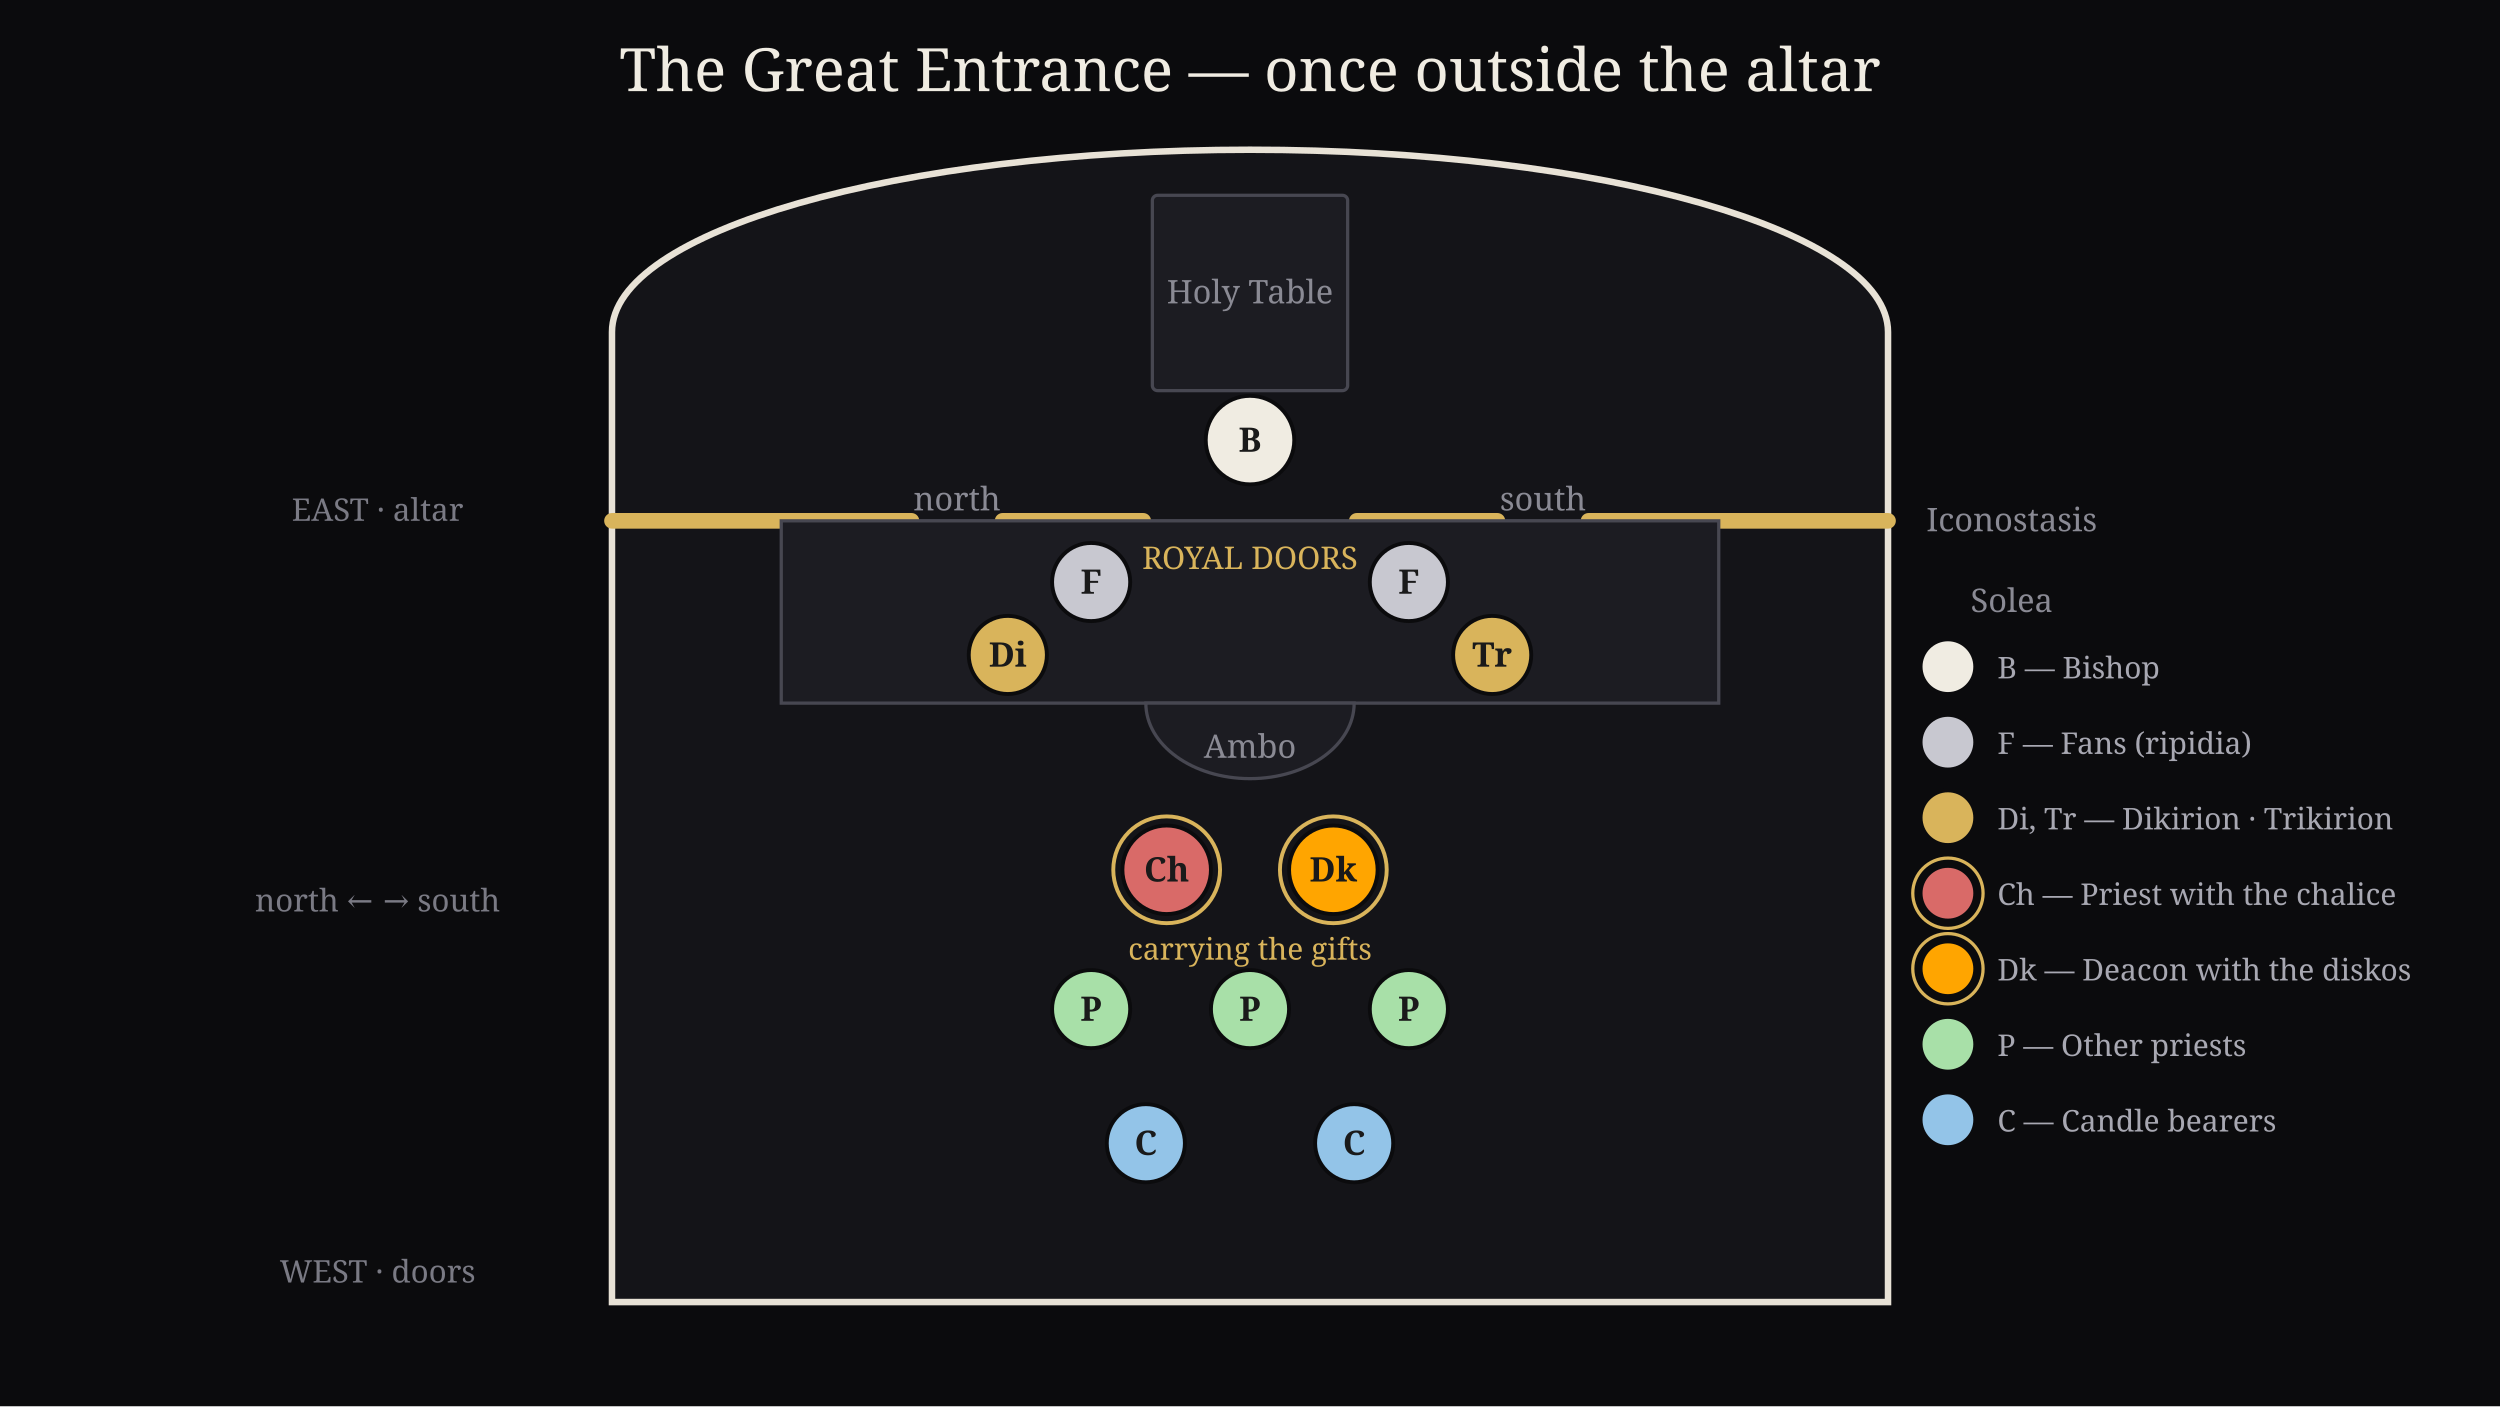
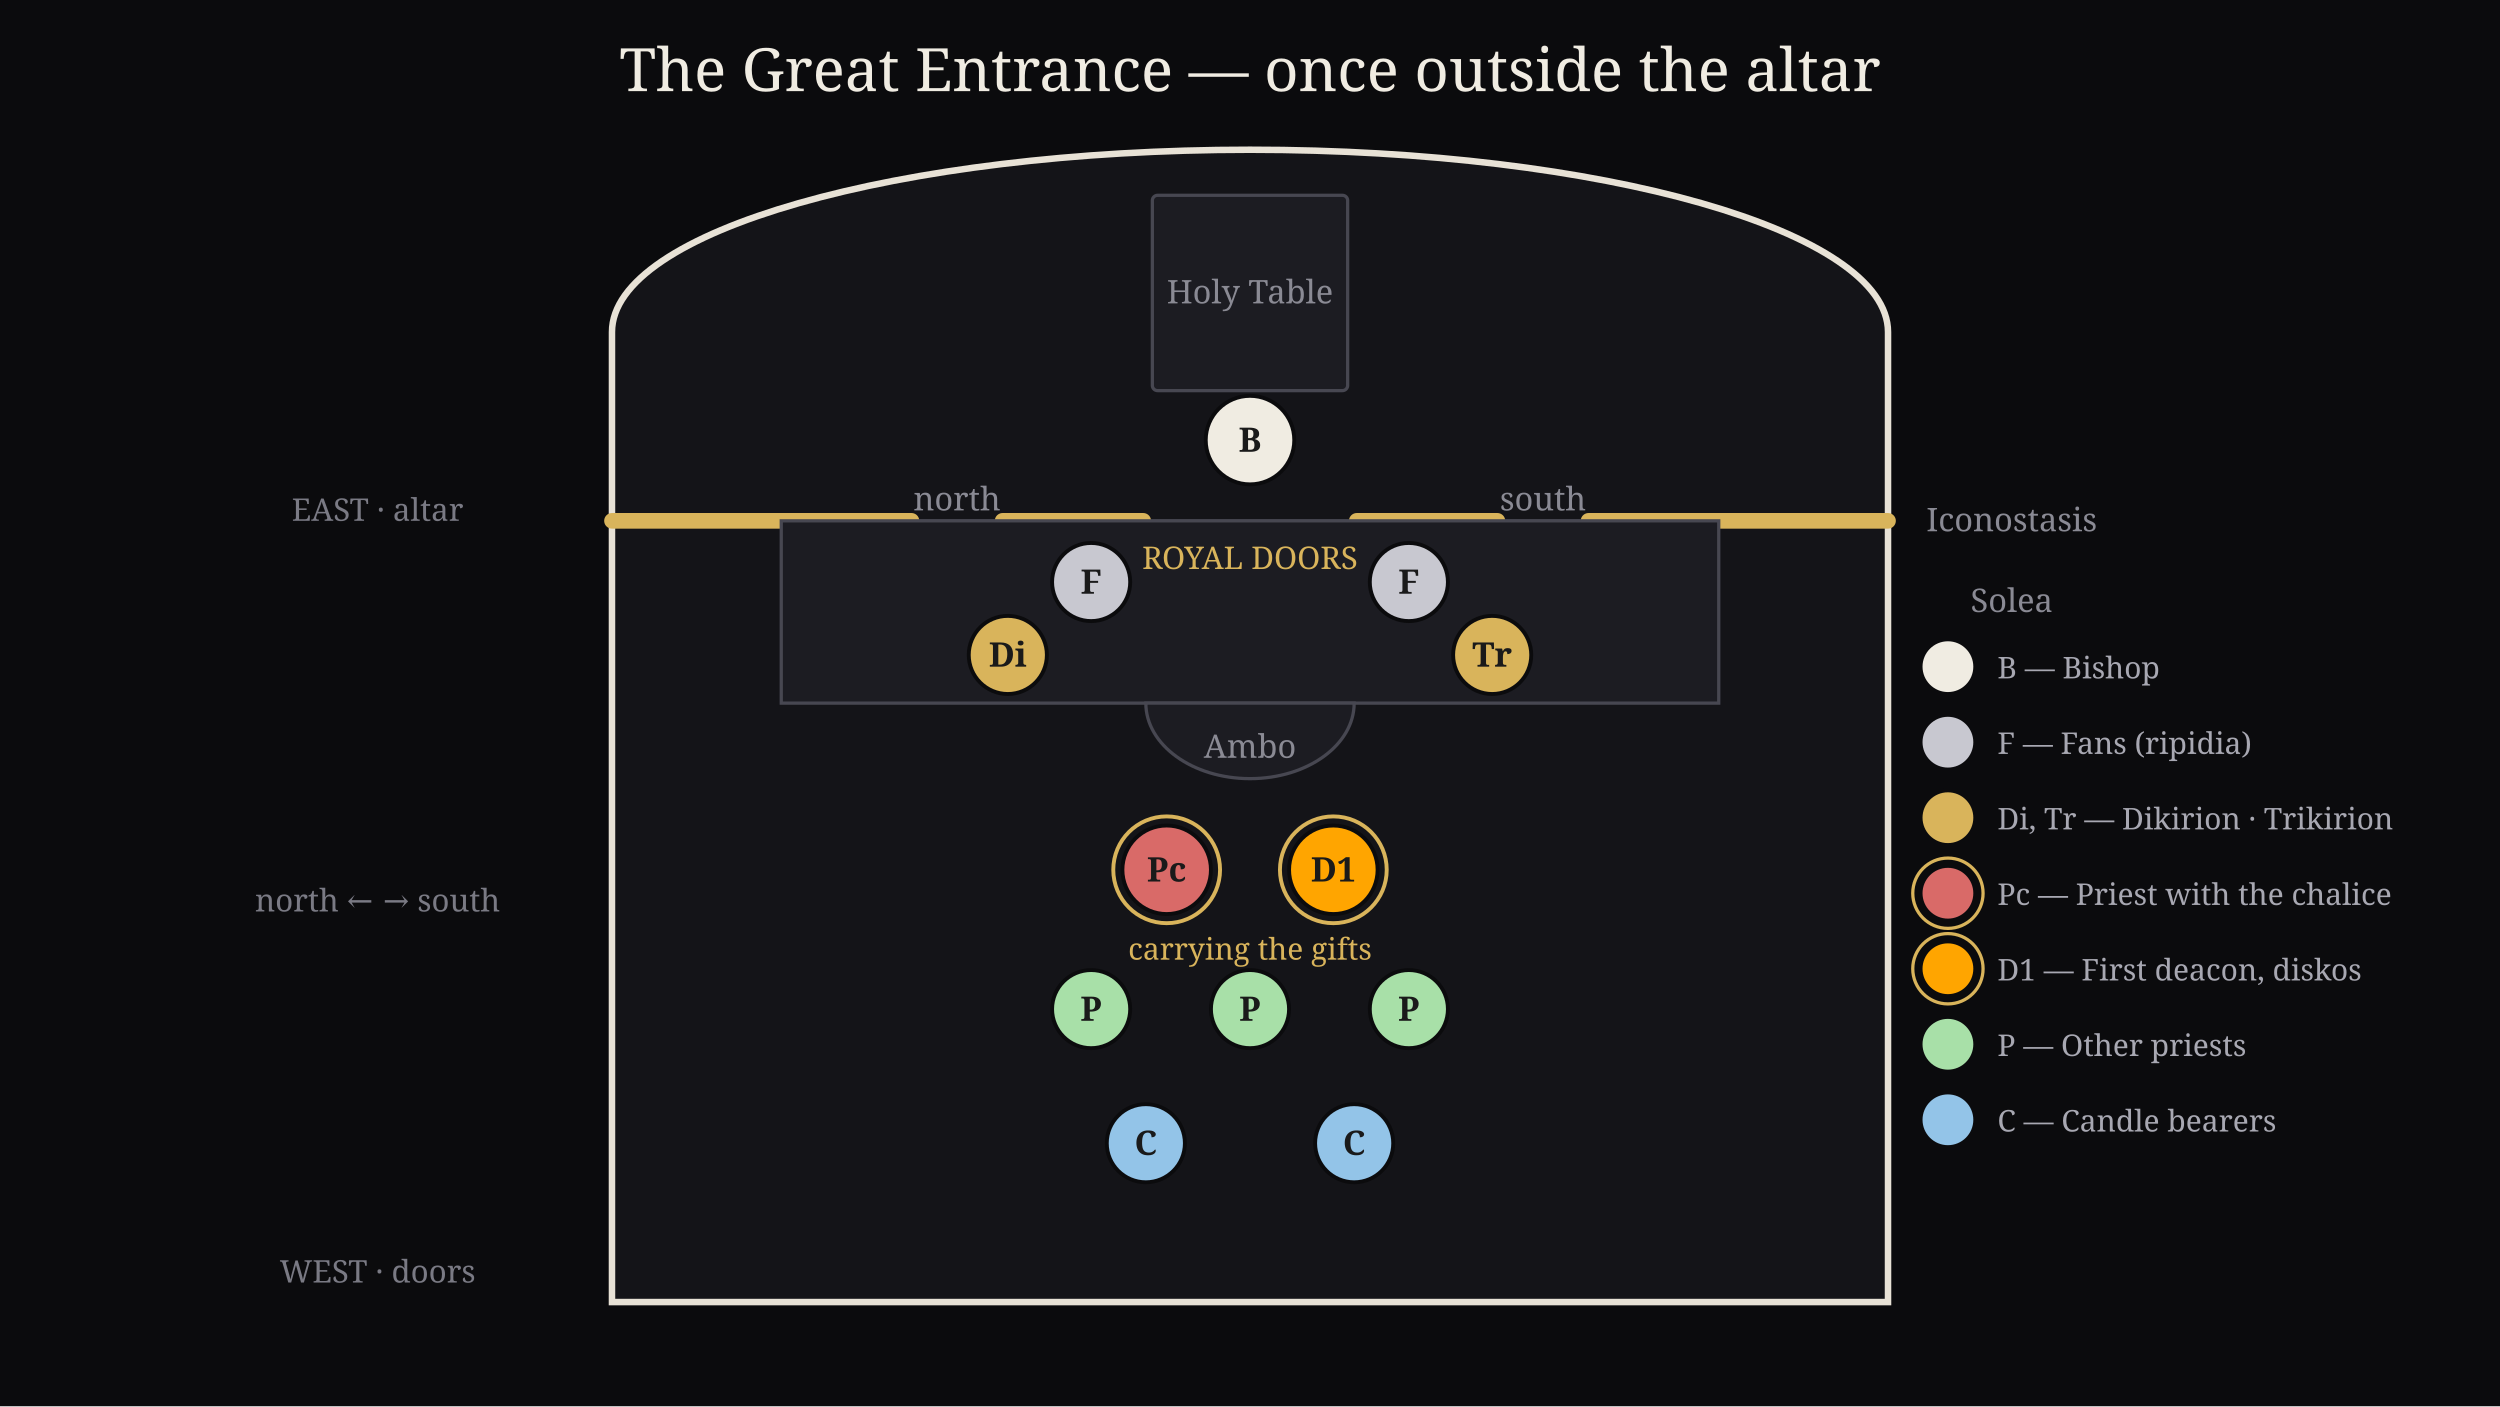
<svg xmlns="http://www.w3.org/2000/svg" width="1920" height="1080" viewBox="0 0 1920 1080">
  <defs>
    <style>
      .bg   { fill:#0b0b0d; }
      .wall { fill:none; stroke:#e8e2d6; stroke-width:5; }
      .icon { fill:none; stroke:#d9b45b; stroke-width:12; stroke-linecap:round; }
      .floor{ fill:#141418; stroke:#33333c; stroke-width:2.5; }
      .rise { fill:#1c1c22; stroke:#474751; stroke-width:2.5; }
      .arch { fill:#8a8a94; font-family:Georgia,serif; font-size:25px; text-anchor:middle; }
      .gold { fill:#d9b45b; font-family:Georgia,serif; font-size:27px; text-anchor:middle; }
      .name { font-family:Georgia,serif; font-size:26px; text-anchor:middle; font-weight:bold; }
      .ttl  { fill:#f0ece2; font-family:Georgia,serif; font-size:46px; text-anchor:middle; }
      .fig  { stroke:#0b0b0d; stroke-width:3; }
      .cmp  { fill:#7a7a84; font-family:Georgia,serif; font-size:24px; text-anchor:middle; }
      .lgd  { fill:#a8a8b2; font-family:Georgia,serif; font-size:23px; text-anchor:start; }
    </style>
  </defs>
  <rect class="bg" width="1920" height="1080" />
  <text class="ttl" x="960" y="70">The Great Entrance — once outside the altar</text>
  <path class="floor" d="M470,400 L470,255 A490,140 0 0 1 1450,255 L1450,400 Z" />
  <rect class="floor" x="470" y="400" width="980" height="600" />
  <path class="wall" d="M470,1000 L470,255 A490,140 0 0 1 1450,255 L1450,1000 Z" />
  <rect class="rise" x="885" y="150" width="150" height="150" rx="4" />
  <text class="arch" x="960" y="233">Holy Table</text>
  <line class="icon" x1="470" y1="400" x2="700" y2="400" />
  <line class="icon" x1="770" y1="400" x2="878" y2="400" />
  <line class="icon" x1="1042" y1="400" x2="1150" y2="400" />
  <line class="icon" x1="1220" y1="400" x2="1450" y2="400" />
  <text class="arch" x="735" y="392">north</text>
  <text class="arch" x="1185" y="392">south</text>
  <text class="arch" x="1545" y="408">Iconostasis</text>
  <circle class="fig" cx="960" cy="338" r="34" fill="#f0ece2" />
  <text class="name" x="960" y="347" fill="#1a1a1a">B</text>
  <rect class="rise" x="600" y="400" width="720" height="140" />
  <text class="arch" x="1545" y="470">Solea</text>
  <path class="rise" d="M880,540 A80,58 0 0 0 1040,540 Z" />
  <text class="arch" x="960" y="582">Ambo</text>
  <text class="gold" x="960" y="437" style="font-size:24px">ROYAL DOORS</text>
  <circle class="fig" cx="838" cy="447" r="30" fill="#c8c8d0" />
  <circle class="fig" cx="1082" cy="447" r="30" fill="#c8c8d0" />
  <text class="name" x="838" y="456" fill="#1a1a1a">F</text>
  <text class="name" x="1082" y="456" fill="#1a1a1a">F</text>
  <circle class="fig" cx="774" cy="503" r="30" fill="#d9b45b" />
  <circle class="fig" cx="1146" cy="503" r="30" fill="#d9b45b" />
  <text class="name" x="774" y="512" fill="#1a1a1a">Di</text>
  <text class="name" x="1146" y="512" fill="#1a1a1a">Tr</text>
  <circle cx="896" cy="668" r="41" fill="none" stroke="#d9b45b" stroke-width="3" />
  <circle cx="1024" cy="668" r="41" fill="none" stroke="#d9b45b" stroke-width="3" />
  <circle class="fig" cx="896" cy="668" r="34" fill="#d96a68" />
  <circle class="fig" cx="1024" cy="668" r="34" fill="#ffa500" />
-   <text class="name" x="896" y="677" fill="#1a1a1a">Ch</text>
-   <text class="name" x="1024" y="677" fill="#1a1a1a">Dk</text>
+   <text class="name" x="896" y="677" fill="#1a1a1a">Pc</text>
+   <text class="name" x="1024" y="677" fill="#1a1a1a">D1</text>
  <text class="arch" x="960" y="737" style="font-size:23px;fill:#d9b45b">carrying the gifts</text>
  <circle class="fig" cx="838" cy="775" r="30" fill="#a8e0a8" />
  <circle class="fig" cx="960" cy="775" r="30" fill="#a8e0a8" />
  <circle class="fig" cx="1082" cy="775" r="30" fill="#a8e0a8" />
  <text class="name" x="838" y="784" fill="#1a1a1a">P</text>
  <text class="name" x="960" y="784" fill="#1a1a1a">P</text>
  <text class="name" x="1082" y="784" fill="#1a1a1a">P</text>
  <circle class="fig" cx="880" cy="878" r="30" fill="#93c4e8" />
  <circle class="fig" cx="1040" cy="878" r="30" fill="#93c4e8" />
  <text class="name" x="880" y="887" fill="#1a1a1a">C</text>
  <text class="name" x="1040" y="887" fill="#1a1a1a">C</text>
  <circle class="fig" cx="1496" cy="512" r="21" fill="#f0ece2" />
  <text class="lgd" x="1534" y="521">B — Bishop</text>
  <circle class="fig" cx="1496" cy="570" r="21" fill="#c8c8d0" />
  <text class="lgd" x="1534" y="579">F — Fans (ripidia)</text>
  <circle class="fig" cx="1496" cy="628" r="21" fill="#d9b45b" />
  <text class="lgd" x="1534" y="637">Di, Tr — Dikirion · Trikirion</text>
  <circle cx="1496" cy="686" r="27" fill="none" stroke="#d9b45b" stroke-width="2.5" />
  <circle class="fig" cx="1496" cy="686" r="21" fill="#d96a68" />
-   <text class="lgd" x="1534" y="695">Ch — Priest with the chalice</text>
+   <text class="lgd" x="1534" y="695">Pc — Priest with the chalice</text>
  <circle cx="1496" cy="744" r="27" fill="none" stroke="#d9b45b" stroke-width="2.5" />
  <circle class="fig" cx="1496" cy="744" r="21" fill="#ffa500" />
-   <text class="lgd" x="1534" y="753">Dk — Deacon with the diskos</text>
+   <text class="lgd" x="1534" y="753">D1 — First deacon, diskos</text>
  <circle class="fig" cx="1496" cy="802" r="21" fill="#a8e0a8" />
  <text class="lgd" x="1534" y="811">P — Other priests</text>
  <circle class="fig" cx="1496" cy="860" r="21" fill="#93c4e8" />
  <text class="lgd" x="1534" y="869">C — Candle bearers</text>
  <text class="cmp" x="290" y="400">EAST · altar</text>
  <text class="cmp" x="290" y="700">north ←    → south</text>
  <text class="cmp" x="290" y="985">WEST · doors</text>
</svg>
